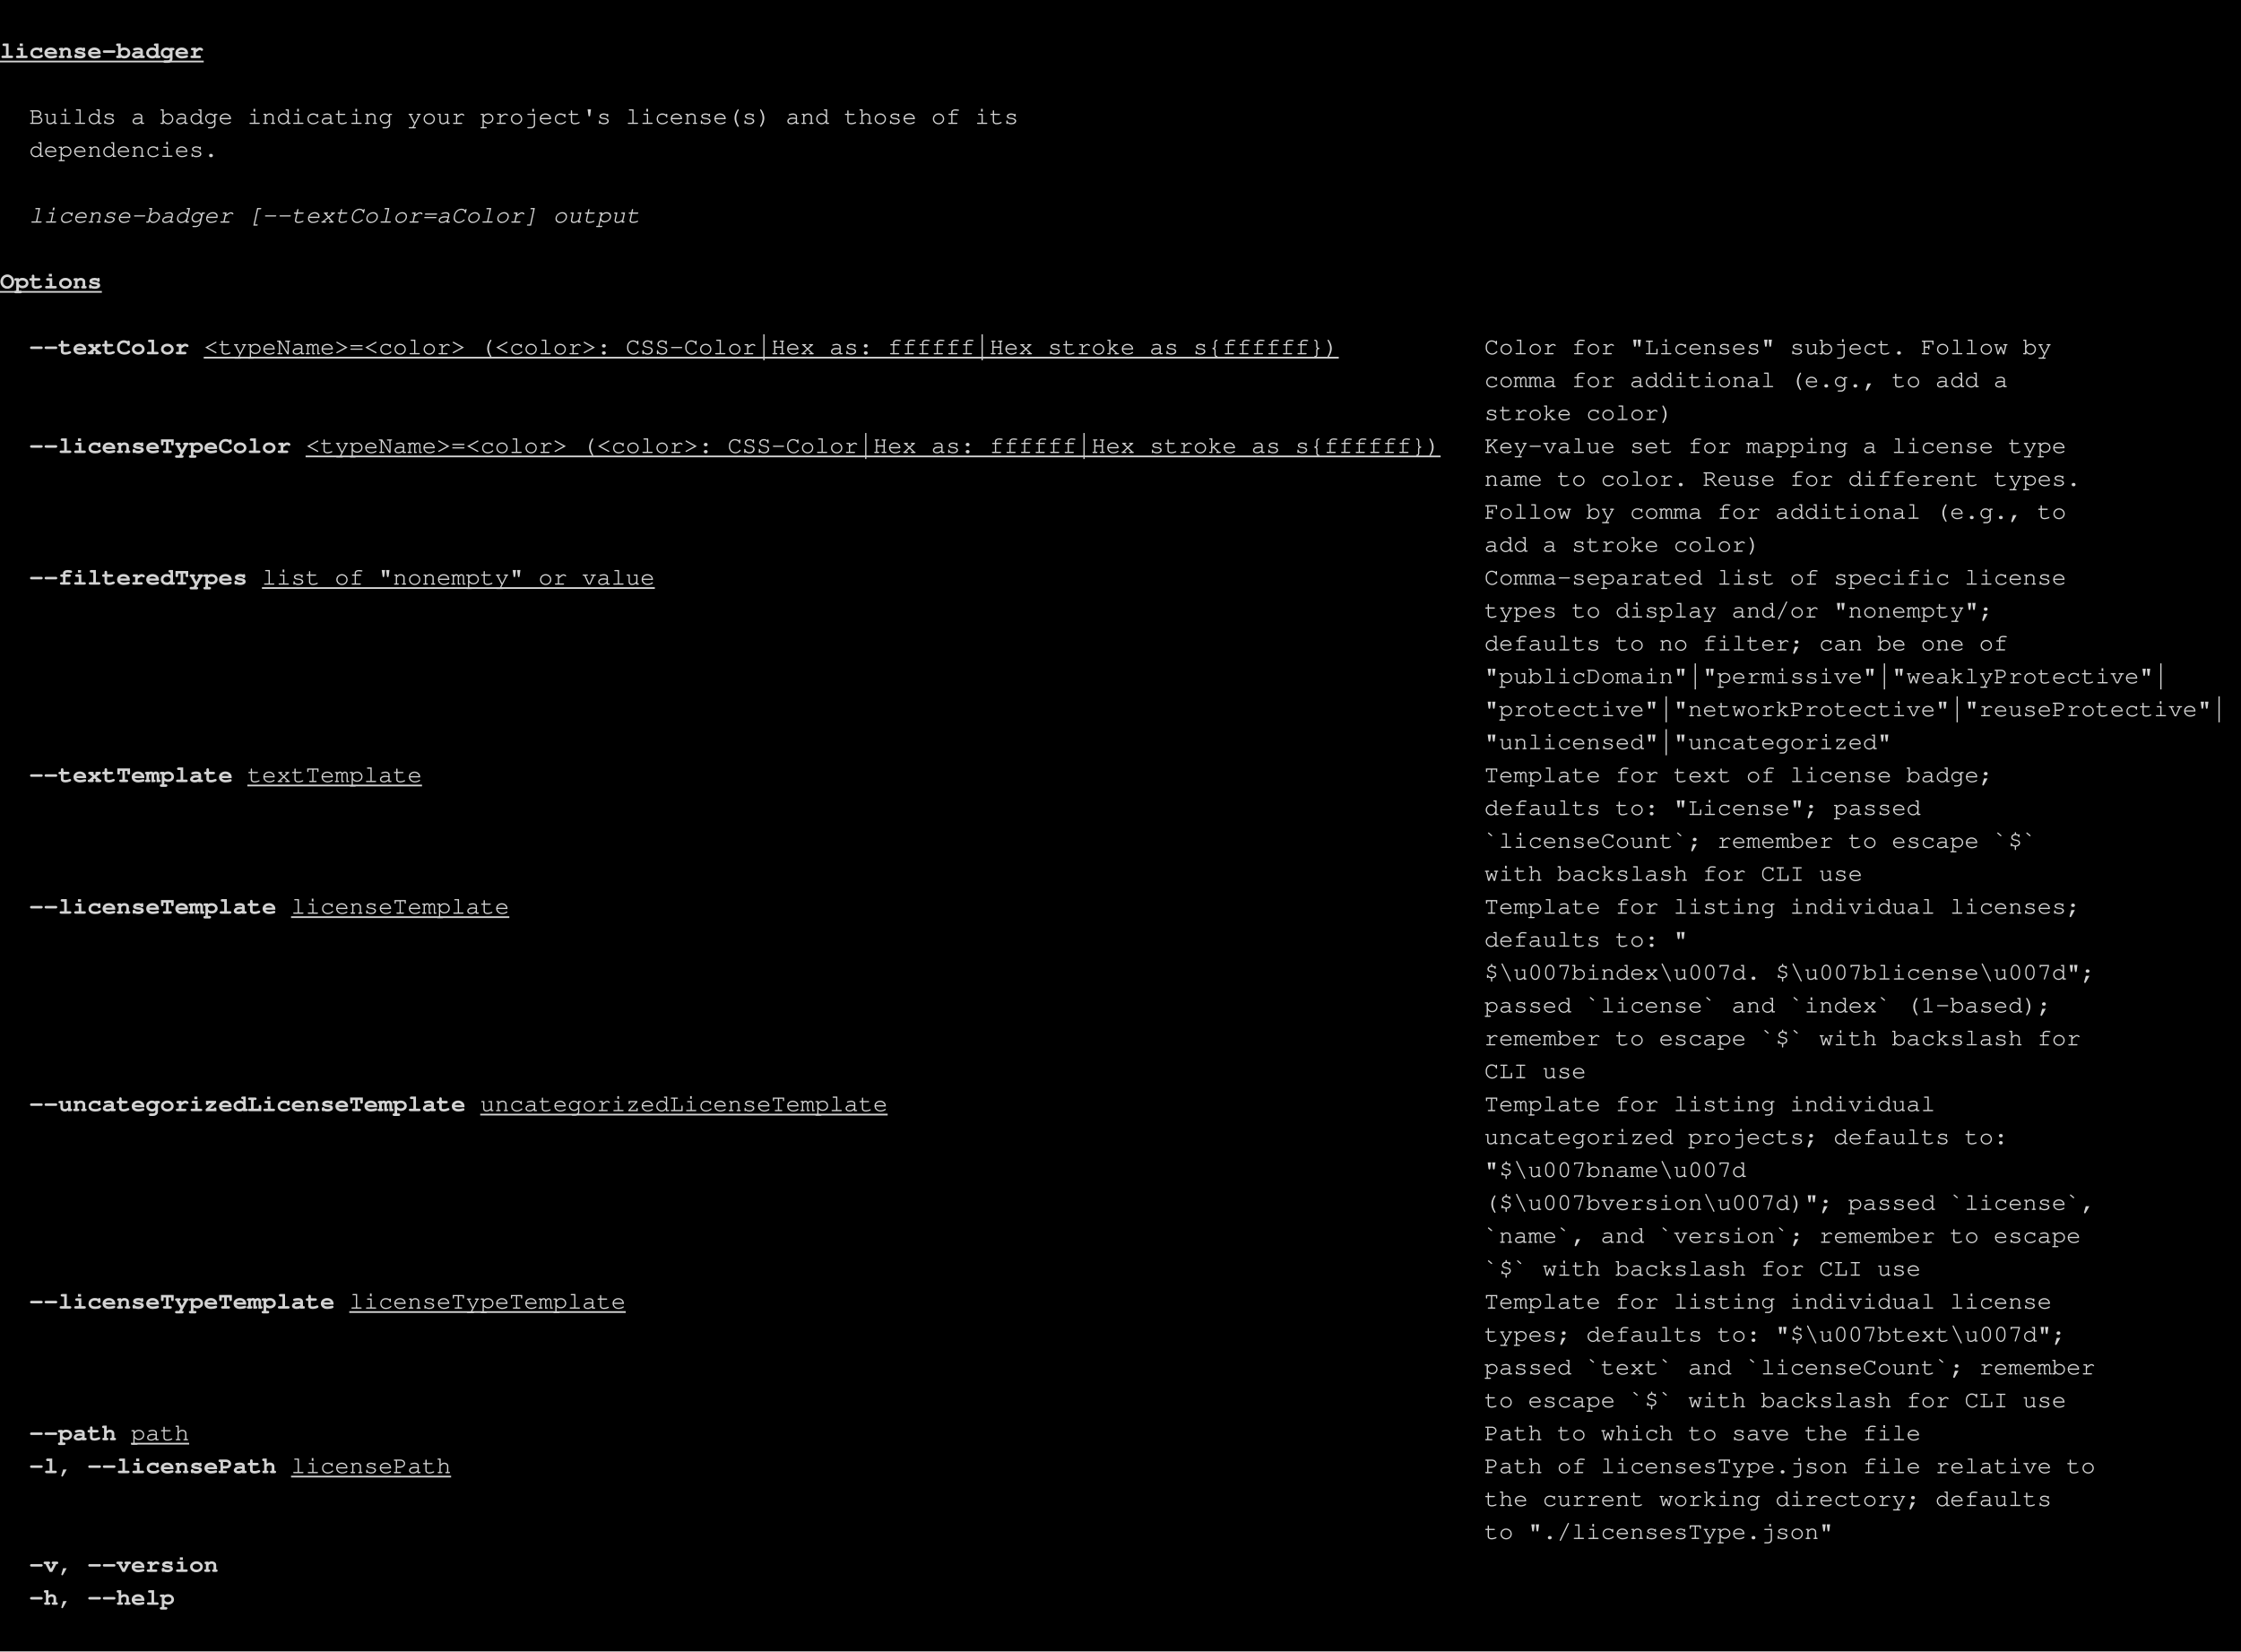
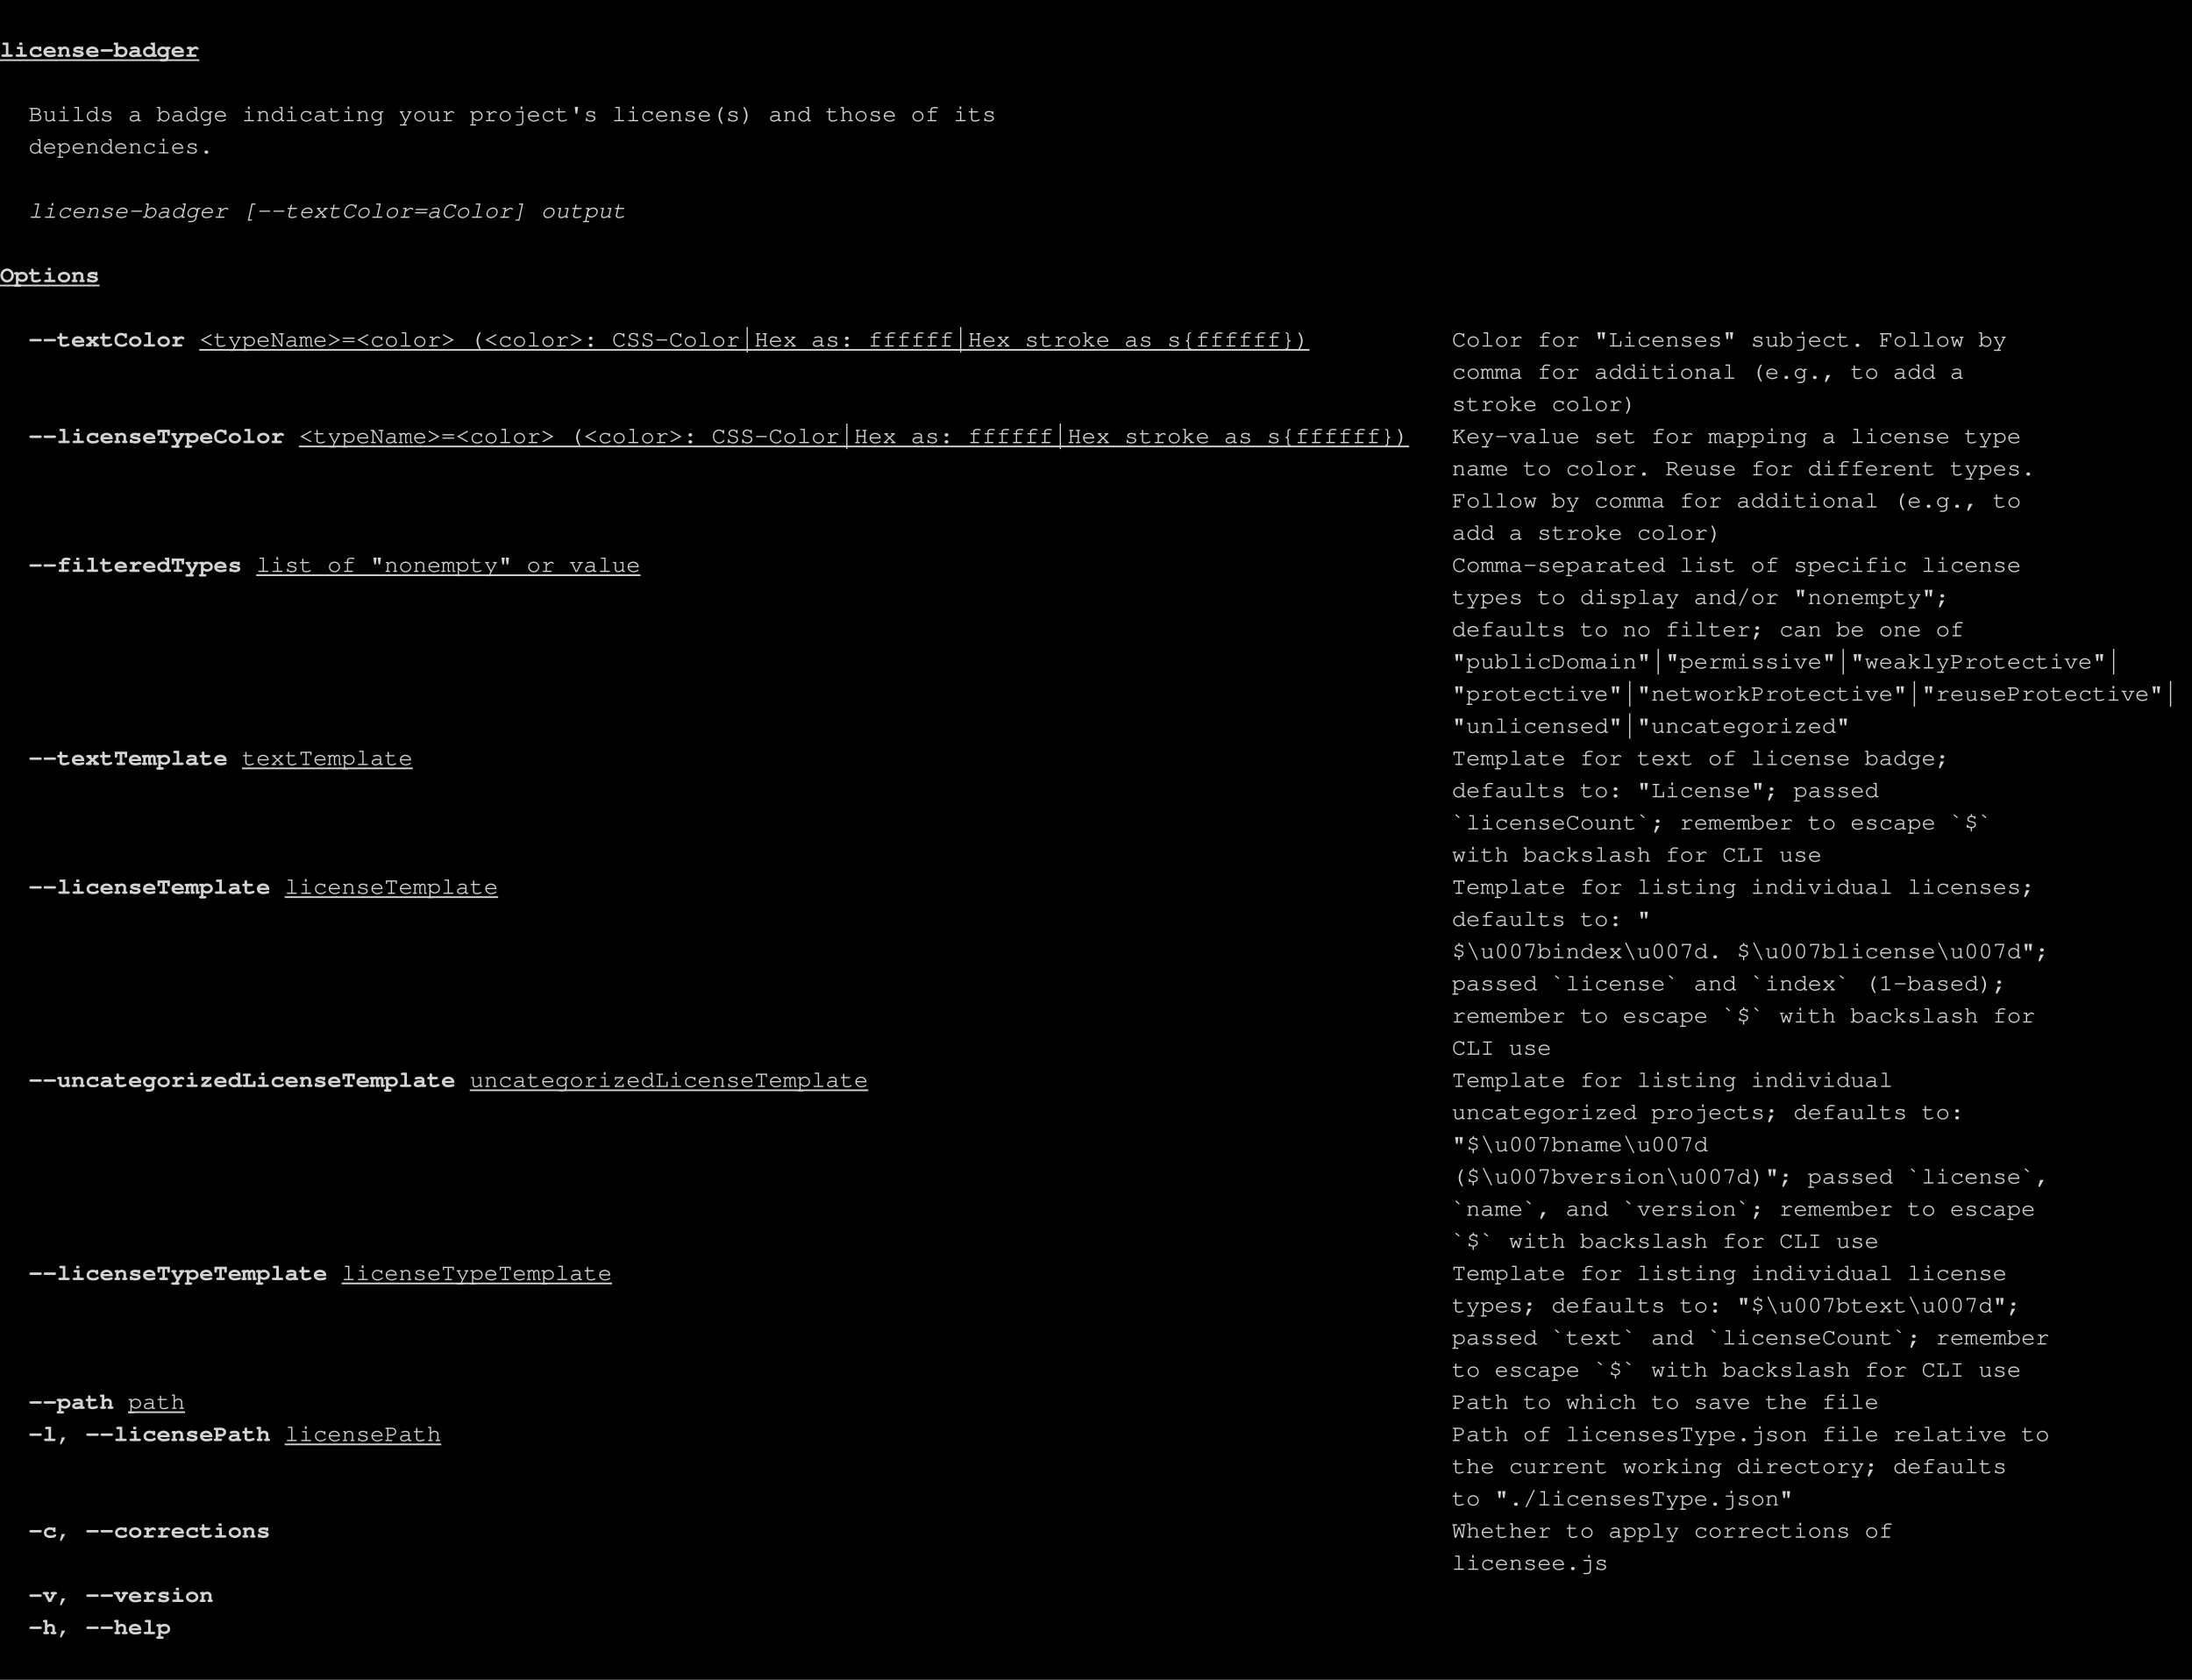
- <svg xmlns="http://www.w3.org/2000/svg" viewBox="0, 0, 1293.81, 953.45" font-family="SauceCodePro Nerd Font, Source Code Pro, Courier" font-size="14">
+ <svg xmlns="http://www.w3.org/2000/svg" viewBox="0, 0, 1293.81, 991.45" font-family="SauceCodePro Nerd Font, Source Code Pro, Courier" font-size="14">
  <g fill="#D3D3D3">
-     <rect x="0" y="0" width="1293.81" height="953.45" fill="#000000" />
+     <rect x="0" y="0" width="1293.81" height="991.45" fill="#000000" />
    <path d="M0,35.515 L117.619,35.515 Z" stroke="#D3D3D3" />
    <text x="0" y="33.55" font-weight="bold">license-badger</text>
    <text x="16.8" y="71.55">  Builds a badge indicating your project's license(s) and those of its          </text>
    <text x="16.8" y="90.55">  dependencies.                                                                 </text>
    <text x="16.8" y="128.55" font-style="italic">license-badger [--textColor=aColor] output</text>
    <path d="M0,168.515 L58.81,168.515 Z" stroke="#D3D3D3" />
    <text x="0" y="166.55" font-weight="bold">Options</text>
    <text x="16.8" y="204.55" font-weight="bold">--textColor</text>
    <path d="M117.619,206.515 L772.926,206.515 Z" stroke="#D3D3D3" />
    <text x="117.62" y="204.55">&lt;typeName&gt;=&lt;color&gt; (&lt;color&gt;: CSS-Color|Hex as: ffffff|Hex stroke as s{ffffff})</text>
    <text x="856.94" y="204.55">          Color for "Licenses" subject. Follow by    </text>
    <text x="856.94" y="223.55">                                                                                                      comma for additional (e.g., to add a       </text>
    <text x="856.94" y="242.55">                                                                                                      stroke color)                              </text>
    <text x="16.8" y="261.55" font-weight="bold">--licenseTypeColor</text>
    <path d="M176.429,263.515 L831.735,263.515 Z" stroke="#D3D3D3" />
    <text x="176.43" y="261.55">&lt;typeName&gt;=&lt;color&gt; (&lt;color&gt;: CSS-Color|Hex as: ffffff|Hex stroke as s{ffffff})</text>
    <text x="856.94" y="261.55">   Key-value set for mapping a license type   </text>
    <text x="856.94" y="280.55">                                                                                                      name to color. Reuse for different types.  </text>
    <text x="856.94" y="299.55">                                                                                                      Follow by comma for additional (e.g., to   </text>
    <text x="856.94" y="318.55">                                                                                                      add a stroke color)                        </text>
    <text x="16.8" y="337.55" font-weight="bold">--filteredTypes</text>
    <path d="M151.225,339.515 L378.062,339.515 Z" stroke="#D3D3D3" />
    <text x="151.22" y="337.55">list of "nonempty" or value</text>
    <text x="856.94" y="337.55">                                                         Comma-separated list of specific license   </text>
    <text x="856.94" y="356.55">                                                                                                      types to display and/or "nonempty";        </text>
    <text x="856.94" y="375.55">                                                                                                      defaults to no filter; can be one of       </text>
    <text x="856.94" y="394.55">                                                                                                      "publicDomain"|"permissive"|"weaklyProtective"| </text>
    <text x="856.94" y="413.55">                                                                                                      "protective"|"networkProtective"|"reuseProtective"| </text>
    <text x="856.94" y="432.55">                                                                                                      "unlicensed"|"uncategorized"               </text>
    <text x="16.8" y="451.55" font-weight="bold">--textTemplate</text>
    <path d="M142.823,453.515 L243.64,453.515 Z" stroke="#D3D3D3" />
    <text x="142.82" y="451.55">textTemplate</text>
    <text x="856.94" y="451.55">                                                                         Template for text of license badge;        </text>
    <text x="856.94" y="470.55">                                                                                                      defaults to: "License"; passed             </text>
    <text x="856.94" y="489.55">                                                                                                      `licenseCount`; remember to escape `$`     </text>
    <text x="856.94" y="508.55">                                                                                                      with backslash for CLI use                 </text>
    <text x="16.8" y="527.55" font-weight="bold">--licenseTemplate</text>
    <path d="M168.027,529.515 L294.048,529.515 Z" stroke="#D3D3D3" />
    <text x="168.03" y="527.55">licenseTemplate</text>
    <text x="856.94" y="527.55">                                                                   Template for listing individual licenses;  </text>
    <text x="856.94" y="546.55">                                                                                                      defaults to: "                             </text>
    <text x="856.94" y="565.55">                                                                                                      $\u007bindex\u007d. $\u007blicense\u007d"; </text>
    <text x="856.94" y="584.55">                                                                                                      passed `license` and `index` (1-based);    </text>
    <text x="856.94" y="603.55">                                                                                                      remember to escape `$` with backslash for  </text>
    <text x="856.94" y="622.55">                                                                                                      CLI use                                    </text>
    <text x="16.8" y="641.55" font-weight="bold">--uncategorizedLicenseTemplate</text>
    <path d="M277.245,643.515 L512.483,643.515 Z" stroke="#D3D3D3" />
    <text x="277.25" y="641.55">uncategorizedLicenseTemplate</text>
    <text x="856.94" y="641.55">                                         Template for listing individual            </text>
    <text x="856.94" y="660.55">                                                                                                      uncategorized projects; defaults to:       </text>
    <text x="856.94" y="679.55">                                                                                                      "$\u007bname\u007d                         </text>
    <text x="856.94" y="698.55">                                                                                                      ($\u007bversion\u007d)"; passed `license`, </text>
    <text x="856.94" y="717.55">                                                                                                      `name`, and `version`; remember to escape  </text>
    <text x="856.94" y="736.55">                                                                                                      `$` with backslash for CLI use             </text>
    <text x="16.8" y="755.55" font-weight="bold">--licenseTypeTemplate</text>
    <path d="M201.633,757.515 L361.259,757.515 Z" stroke="#D3D3D3" />
    <text x="201.63" y="755.55">licenseTypeTemplate</text>
    <text x="856.94" y="755.55">                                                           Template for listing individual license    </text>
    <text x="856.94" y="774.55">                                                                                                      types; defaults to: "$\u007btext\u007d";   </text>
    <text x="856.94" y="793.55">                                                                                                      passed `text` and `licenseCount`; remember </text>
    <text x="856.94" y="812.55">                                                                                                      to escape `$` with backslash for CLI use   </text>
    <text x="16.8" y="831.55" font-weight="bold">--path</text>
    <path d="M75.612,833.515 L109.218,833.515 Z" stroke="#D3D3D3" />
    <text x="75.61" y="831.55">path</text>
    <text x="856.94" y="831.55">                                                                                         Path to which to save the file             </text>
    <text x="16.8" y="850.55" font-weight="bold">-l</text>
    <text x="33.61" y="850.55">, </text>
    <text x="50.41" y="850.55" font-weight="bold">--licensePath</text>
    <path d="M168.027,852.515 L260.442,852.515 Z" stroke="#D3D3D3" />
    <text x="168.03" y="850.55">licensePath</text>
    <text x="856.94" y="850.55">                                                                       Path of licensesType.json file relative to </text>
    <text x="856.94" y="869.55">                                                                                                      the current working directory; defaults    </text>
    <text x="856.94" y="888.55">                                                                                                      to "./licensesType.json"                   </text>
-     <text x="16.8" y="907.55" font-weight="bold">-v</text>
+     <text x="16.8" y="907.55" font-weight="bold">-c</text>
    <text x="33.61" y="907.55">, </text>
-     <text x="50.41" y="907.55" font-weight="bold">--version</text>
-     <text x="16.8" y="926.55" font-weight="bold">-h</text>
-     <text x="33.61" y="926.55">, </text>
-     <text x="50.41" y="926.55" font-weight="bold">--help</text>
+     <text x="50.41" y="907.55" font-weight="bold">--corrections</text>
+     <text x="856.94" y="907.55">                                                                                   Whether to apply corrections of            </text>
+     <text x="856.94" y="926.55">                                                                                                      licensee.js                                </text>
+     <text x="16.8" y="945.55" font-weight="bold">-v</text>
+     <text x="33.61" y="945.55">, </text>
+     <text x="50.41" y="945.55" font-weight="bold">--version</text>
+     <text x="16.8" y="964.55" font-weight="bold">-h</text>
+     <text x="33.61" y="964.55">, </text>
+     <text x="50.41" y="964.55" font-weight="bold">--help</text>
  </g>
</svg>
